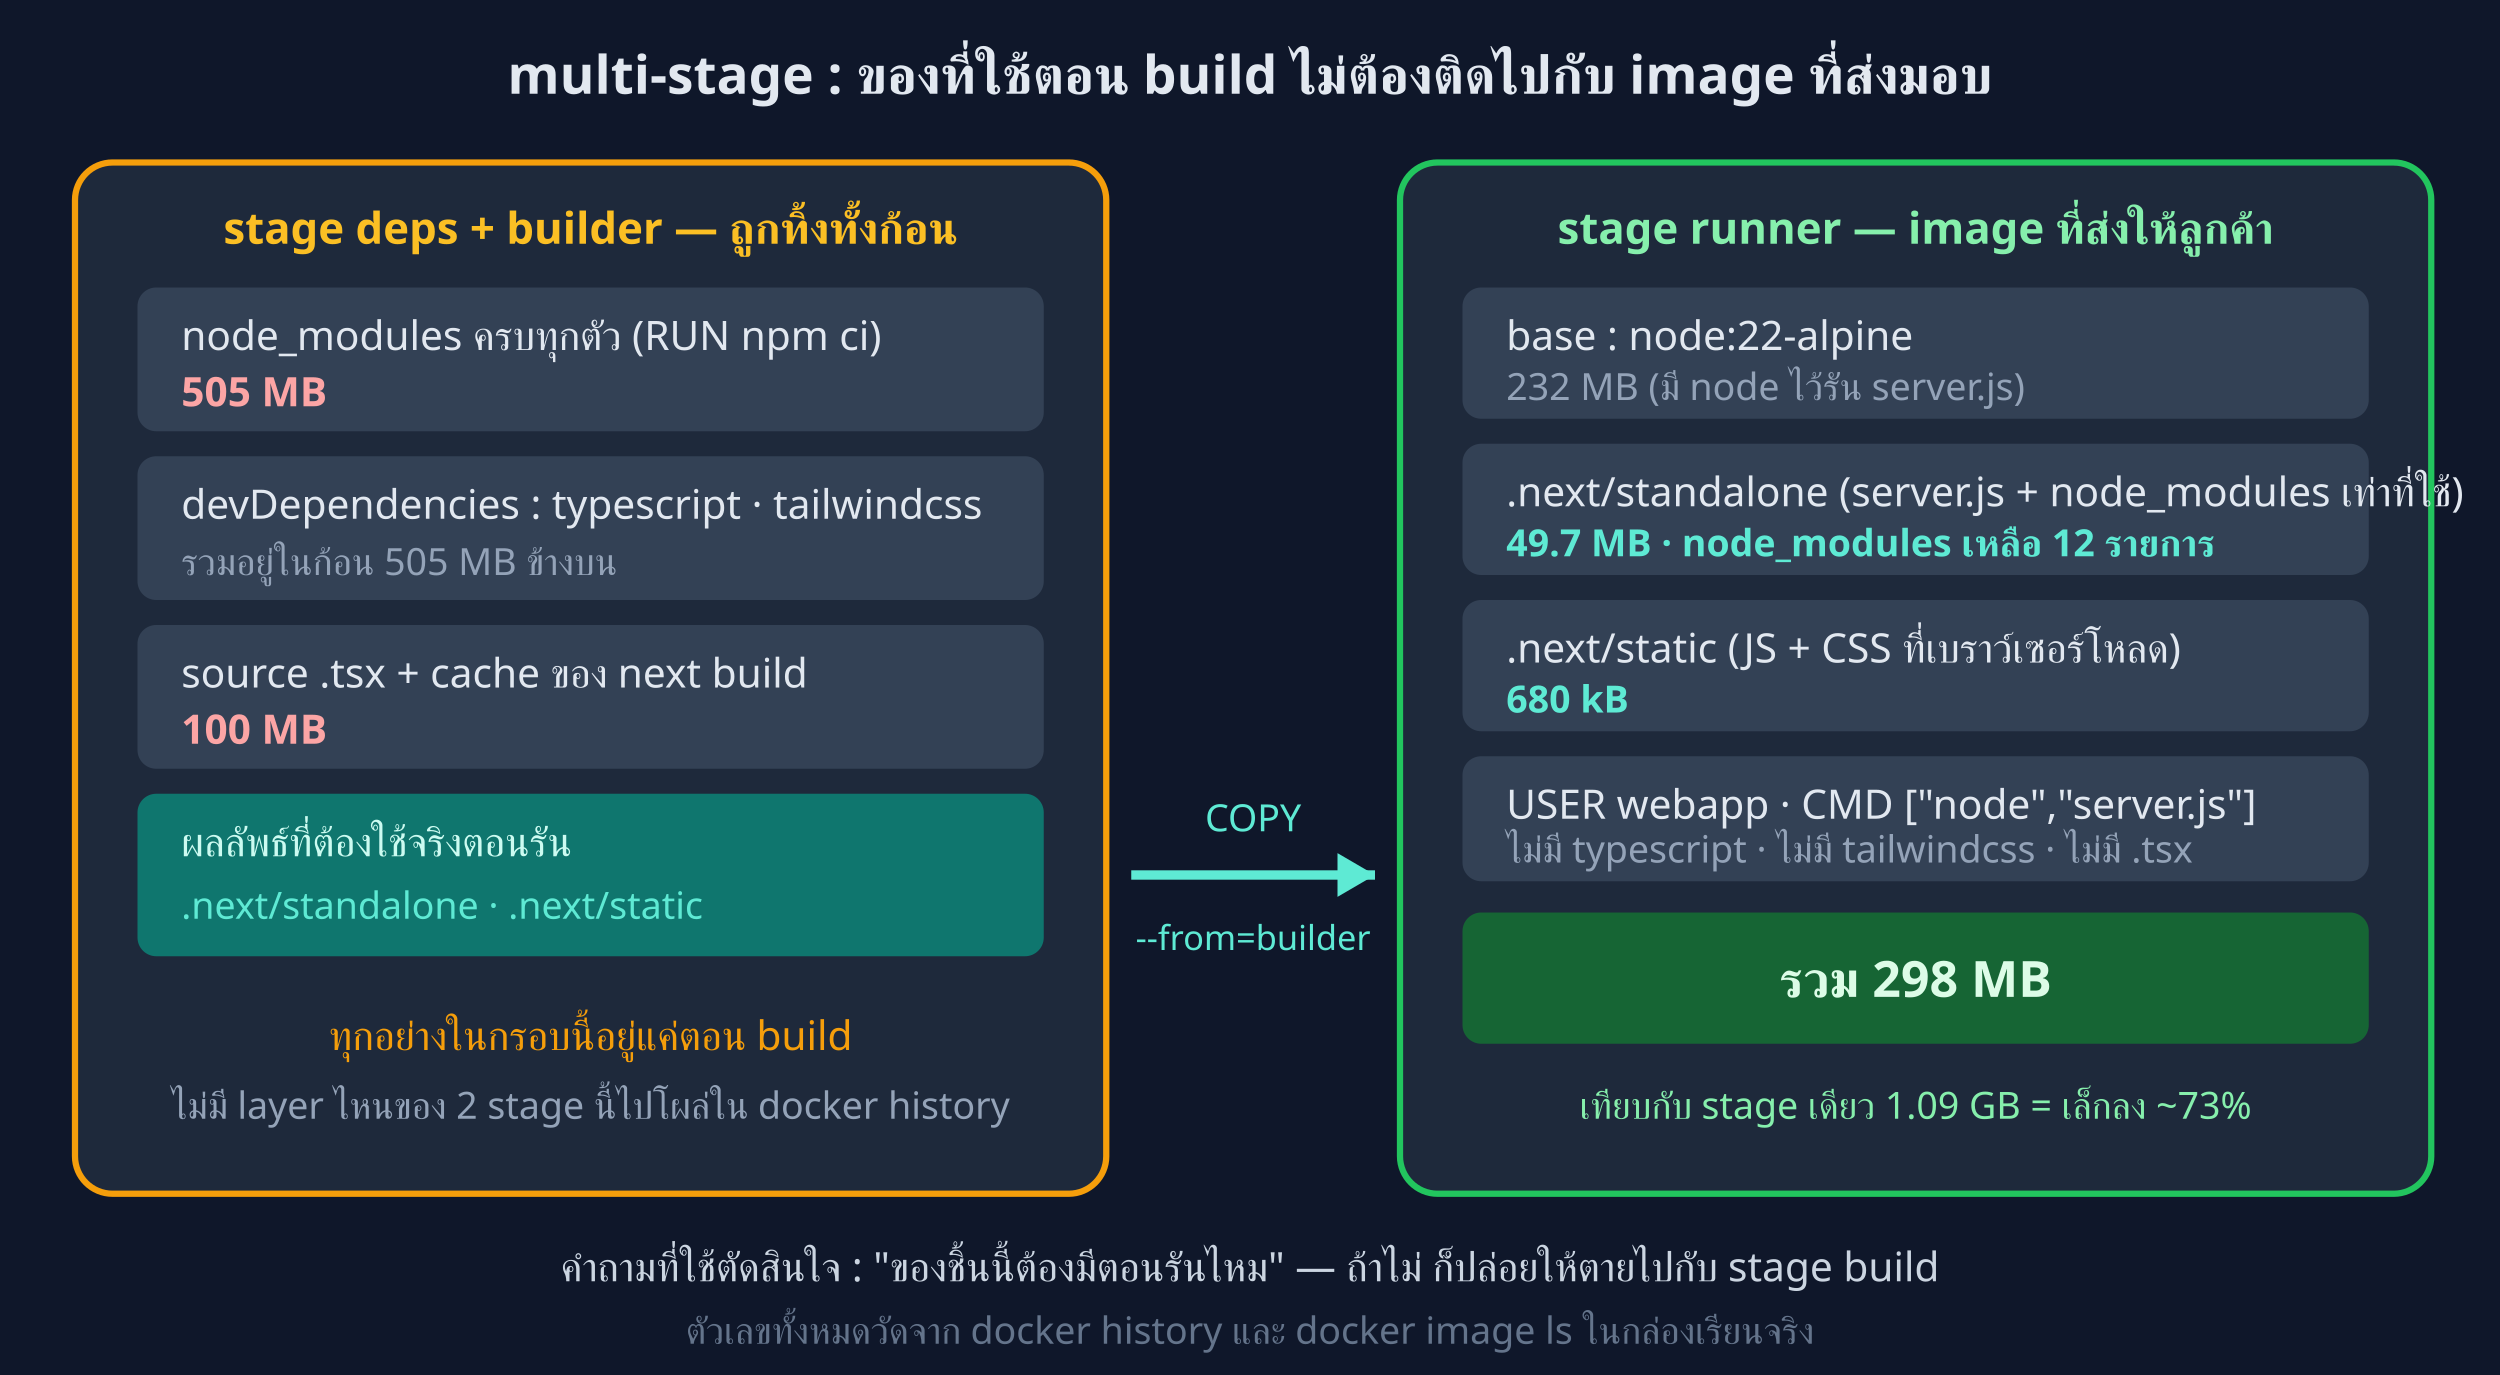
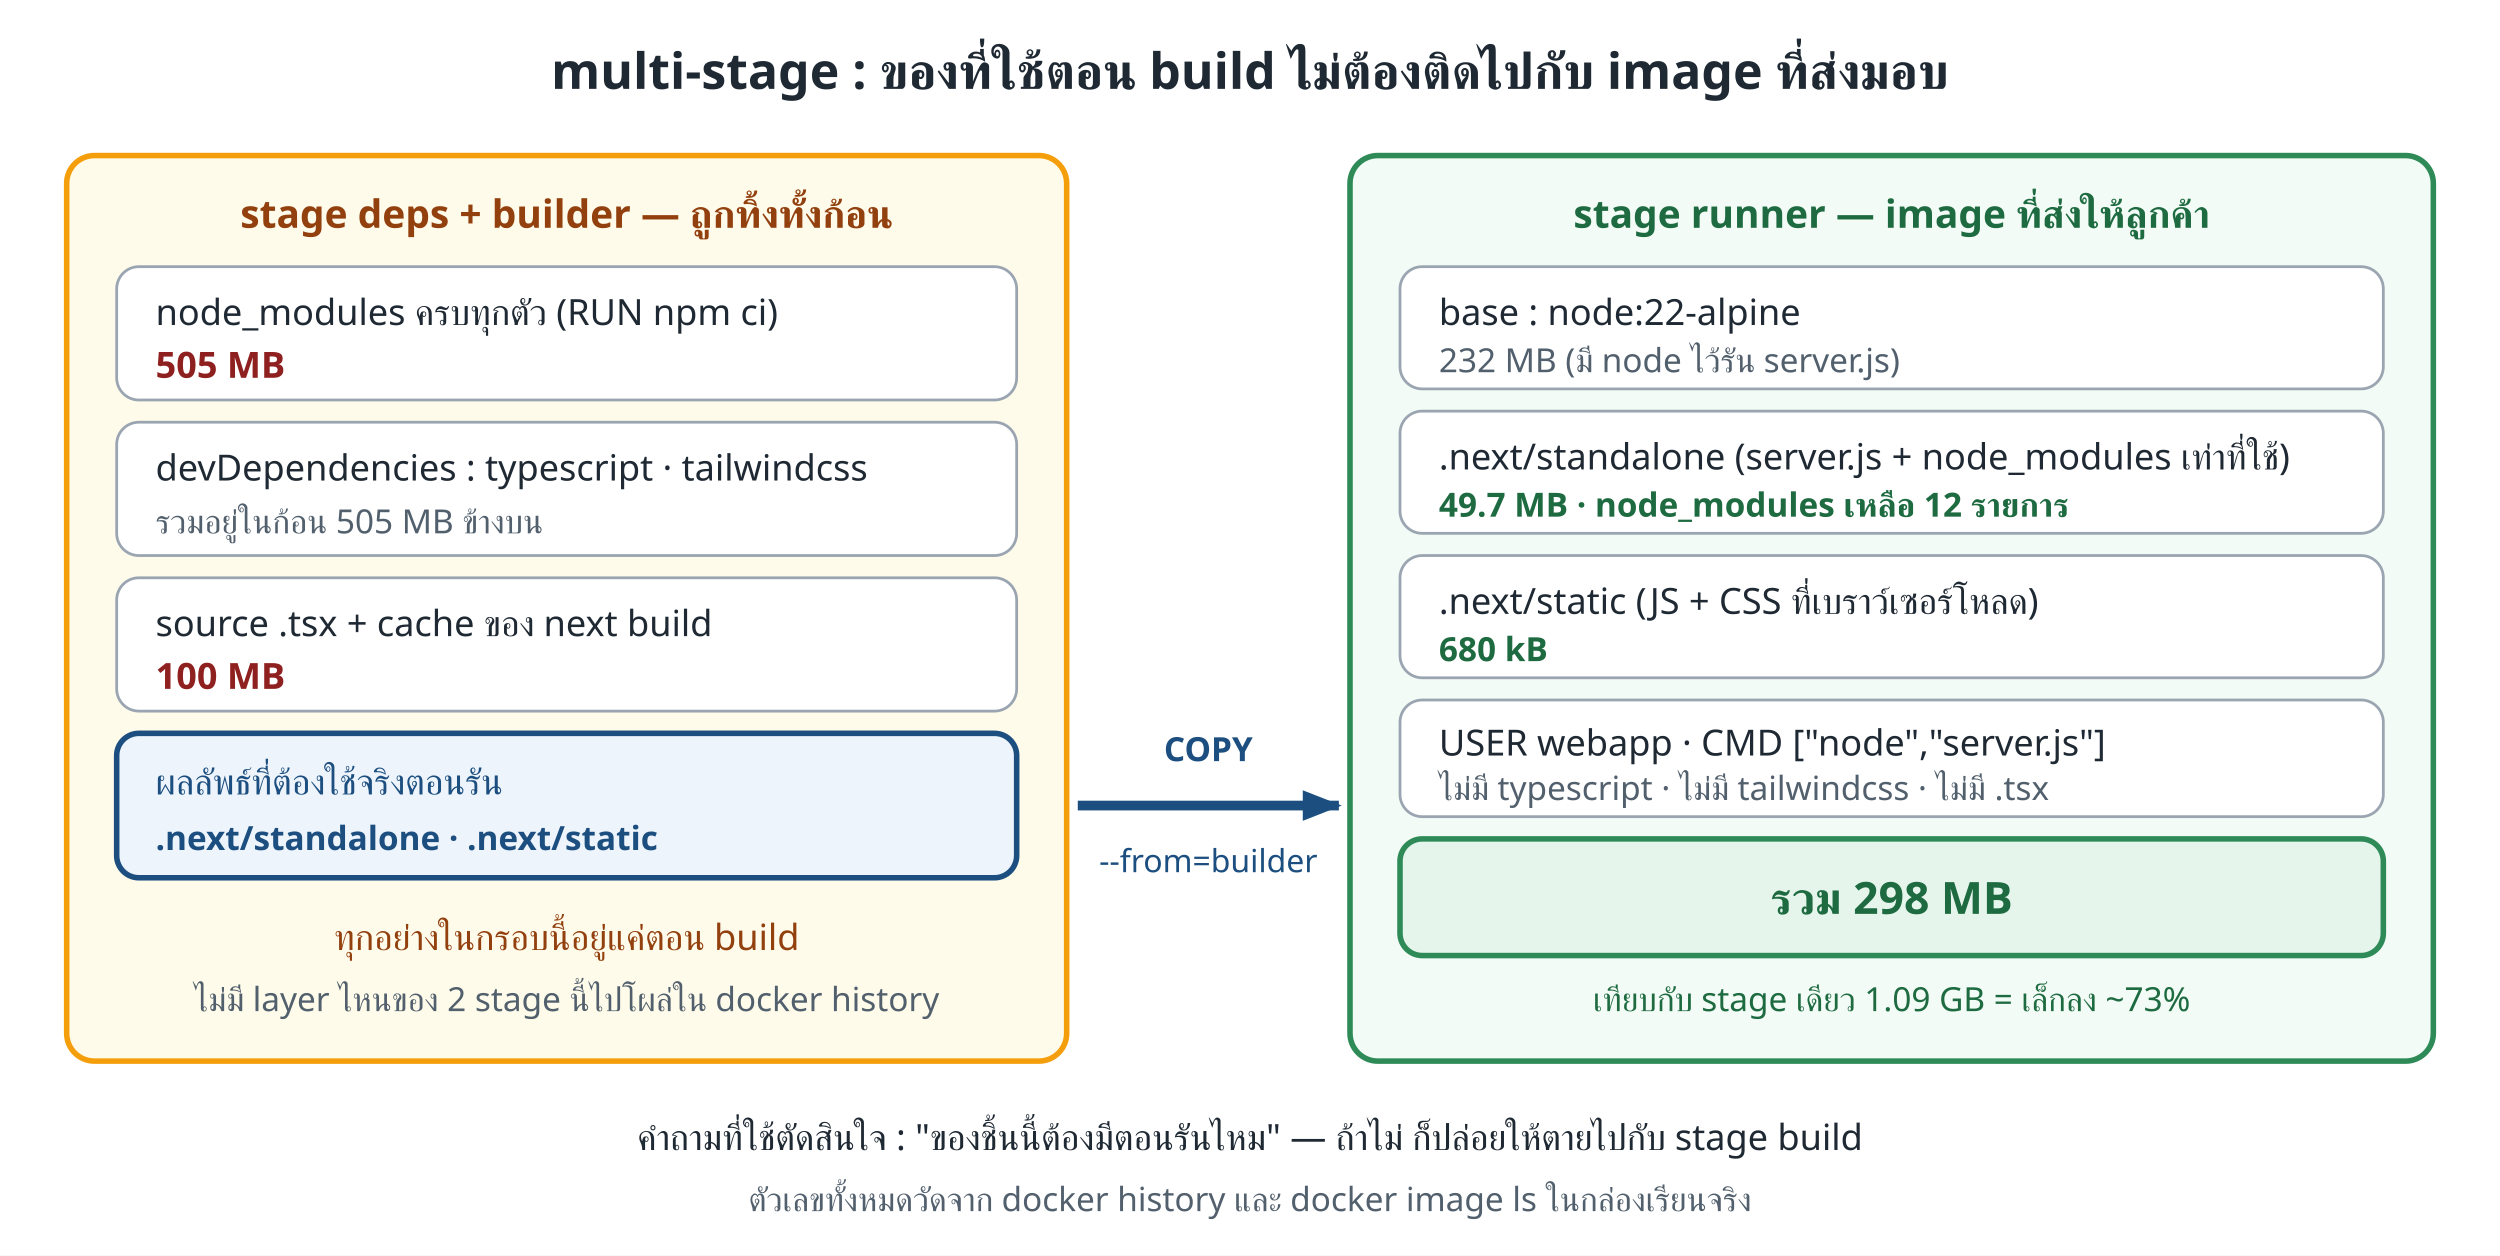
- <svg xmlns="http://www.w3.org/2000/svg" viewBox="0 0 800 440" width="800" height="440" font-family="sans-serif">
-   <rect x="0" y="0" width="800" height="440" fill="#0f172a" />
-   <text x="400" y="30" fill="#e2e8f0" font-size="17" font-weight="bold" text-anchor="middle">multi-stage : ของที่ใช้ตอน build ไม่ต้องติดไปกับ image ที่ส่งมอบ</text>
-   <rect x="24" y="52" width="330" height="330" rx="12" fill="#1e293b" stroke="#f59e0b" stroke-width="2" />
-   <text x="189" y="78" fill="#fbbf24" font-size="14" font-weight="bold" text-anchor="middle">stage deps + builder — ถูกทิ้งทั้งก้อน</text>
-   <rect x="44" y="92" width="290" height="46" rx="6" fill="#334155" />
-   <text x="58" y="112" fill="#e2e8f0" font-size="13">node_modules ครบทุกตัว (RUN npm ci)</text>
-   <text x="58" y="130" fill="#fca5a5" font-size="13" font-weight="bold">505 MB</text>
-   <rect x="44" y="146" width="290" height="46" rx="6" fill="#334155" />
-   <text x="58" y="166" fill="#e2e8f0" font-size="13">devDependencies : typescript · tailwindcss</text>
-   <text x="58" y="184" fill="#94a3b8" font-size="12">รวมอยู่ในก้อน 505 MB ข้างบน</text>
-   <rect x="44" y="200" width="290" height="46" rx="6" fill="#334155" />
-   <text x="58" y="220" fill="#e2e8f0" font-size="13">source .tsx + cache ของ next build</text>
-   <text x="58" y="238" fill="#fca5a5" font-size="13" font-weight="bold">100 MB</text>
-   <rect x="44" y="254" width="290" height="52" rx="6" fill="#0f766e" />
-   <text x="58" y="274" fill="#ccfbf1" font-size="13">ผลลัพธ์ที่ต้องใช้จริงตอนรัน</text>
-   <text x="58" y="294" fill="#5eead4" font-size="12">.next/standalone · .next/static</text>
-   <text x="189" y="336" fill="#f59e0b" font-size="13" text-anchor="middle">ทุกอย่างในกรอบนี้อยู่แค่ตอน build</text>
-   <text x="189" y="358" fill="#94a3b8" font-size="12" text-anchor="middle">ไม่มี layer ไหนของ 2 stage นี้ไปโผล่ใน docker history</text>
-   <path d="M362 280 L440 280" stroke="#5eead4" stroke-width="3" fill="none" />
-   <path d="M440 280 l-12 -7 v14 z" fill="#5eead4" />
-   <text x="401" y="266" fill="#5eead4" font-size="12" text-anchor="middle">COPY</text>
-   <text x="401" y="304" fill="#5eead4" font-size="11" text-anchor="middle">--from=builder</text>
-   <rect x="448" y="52" width="330" height="330" rx="12" fill="#1e293b" stroke="#22c55e" stroke-width="2" />
-   <text x="613" y="78" fill="#86efac" font-size="14" font-weight="bold" text-anchor="middle">stage runner — image ที่ส่งให้ลูกค้า</text>
-   <rect x="468" y="92" width="290" height="42" rx="6" fill="#334155" />
-   <text x="482" y="112" fill="#e2e8f0" font-size="13">base : node:22-alpine</text>
-   <text x="482" y="128" fill="#94a3b8" font-size="12">232 MB (มี node ไว้รัน server.js)</text>
-   <rect x="468" y="142" width="290" height="42" rx="6" fill="#334155" />
-   <text x="482" y="162" fill="#e2e8f0" font-size="13">.next/standalone (server.js + node_modules เท่าที่ใช้)</text>
-   <text x="482" y="178" fill="#5eead4" font-size="12" font-weight="bold">49.7 MB · node_modules เหลือ 12 รายการ</text>
-   <rect x="468" y="192" width="290" height="42" rx="6" fill="#334155" />
-   <text x="482" y="212" fill="#e2e8f0" font-size="13">.next/static (JS + CSS ที่เบราว์เซอร์โหลด)</text>
-   <text x="482" y="228" fill="#5eead4" font-size="12" font-weight="bold">680 kB</text>
-   <rect x="468" y="242" width="290" height="40" rx="6" fill="#334155" />
-   <text x="482" y="262" fill="#e2e8f0" font-size="13">USER webapp · CMD ["node","server.js"]</text>
-   <text x="482" y="276" fill="#94a3b8" font-size="12">ไม่มี typescript · ไม่มี tailwindcss · ไม่มี .tsx</text>
-   <rect x="468" y="292" width="290" height="42" rx="6" fill="#166534" />
-   <text x="613" y="319" fill="#dcfce7" font-size="16" font-weight="bold" text-anchor="middle">รวม 298 MB</text>
-   <text x="613" y="358" fill="#86efac" font-size="12" text-anchor="middle">เทียบกับ stage เดียว 1.09 GB = เล็กลง ~73%</text>
-   <text x="400" y="410" fill="#cbd5e1" font-size="13" text-anchor="middle">คำถามที่ใช้ตัดสินใจ : "ของชิ้นนี้ต้องมีตอนรันไหม" — ถ้าไม่ ก็ปล่อยให้ตายไปกับ stage build</text>
-   <text x="400" y="430" fill="#64748b" font-size="12" text-anchor="middle">ตัวเลขทั้งหมดวัดจาก docker history และ docker image ls ในกล่องเรียนจริง</text>
+ <svg xmlns="http://www.w3.org/2000/svg" viewBox="0 0 900 452" width="900" height="452" font-family="sans-serif">
+   <rect x="0" y="0" width="900" height="452" fill="#ffffff" />
+   <defs>
+     <marker id="arC" markerUnits="userSpaceOnUse" markerWidth="14" markerHeight="11" refX="13" refY="5.5" orient="auto">
+       <path d="M0,0 L14,5.5 L0,11 z" fill="#1c4f80" />
+     </marker>
+   </defs>
+   <text x="450" y="32" fill="#1f2933" font-size="18" font-weight="bold" text-anchor="middle">multi-stage : ของที่ใช้ตอน build ไม่ต้องติดไปกับ image ที่ส่งมอบ</text>
+   <rect x="24" y="56" width="360" height="326" rx="10" fill="#fffbeb" stroke="#f59e0b" stroke-width="2" />
+   <text x="204" y="82" fill="#92400e" font-size="14" font-weight="bold" text-anchor="middle">stage deps + builder — ถูกทิ้งทั้งก้อน</text>
+   <rect x="42" y="96" width="324" height="48" rx="8" fill="#ffffff" stroke="#9aa5b1" stroke-width="1" />
+   <text x="56" y="117" fill="#1f2933" font-size="13">node_modules ครบทุกตัว (RUN npm ci)</text>
+   <text x="56" y="136" fill="#8f2020" font-size="13" font-weight="bold">505 MB</text>
+   <rect x="42" y="152" width="324" height="48" rx="8" fill="#ffffff" stroke="#9aa5b1" stroke-width="1" />
+   <text x="56" y="173" fill="#1f2933" font-size="13">devDependencies : typescript · tailwindcss</text>
+   <text x="56" y="192" fill="#52606d" font-size="12">รวมอยู่ในก้อน 505 MB ข้างบน</text>
+   <rect x="42" y="208" width="324" height="48" rx="8" fill="#ffffff" stroke="#9aa5b1" stroke-width="1" />
+   <text x="56" y="229" fill="#1f2933" font-size="13">source .tsx + cache ของ next build</text>
+   <text x="56" y="248" fill="#8f2020" font-size="13" font-weight="bold">100 MB</text>
+   <rect x="42" y="264" width="324" height="52" rx="8" fill="#eef4fb" stroke="#1c4f80" stroke-width="2" />
+   <text x="56" y="286" fill="#1c4f80" font-size="13">ผลลัพธ์ที่ต้องใช้จริงตอนรัน</text>
+   <text x="56" y="306" fill="#1c4f80" font-size="12" font-weight="bold">.next/standalone · .next/static</text>
+   <text x="204" y="342" fill="#92400e" font-size="13" text-anchor="middle">ทุกอย่างในกรอบนี้อยู่แค่ตอน build</text>
+   <text x="204" y="364" fill="#52606d" font-size="12" text-anchor="middle">ไม่มี layer ไหนของ 2 stage นี้ไปโผล่ใน docker history</text>
+   <path d="M388 290 L482 290" stroke="#1c4f80" stroke-width="3.5" fill="none" marker-end="url(#arC)" />
+   <text x="435" y="274" fill="#1c4f80" font-size="12" font-weight="bold" text-anchor="middle">COPY</text>
+   <text x="435" y="314" fill="#1c4f80" font-size="11.5" text-anchor="middle">--from=builder</text>
+   <rect x="486" y="56" width="390" height="326" rx="10" fill="#f2fbf5" stroke="#2e8b57" stroke-width="2" />
+   <text x="681" y="82" fill="#1e6b41" font-size="14" font-weight="bold" text-anchor="middle">stage runner — image ที่ส่งให้ลูกค้า</text>
+   <rect x="504" y="96" width="354" height="44" rx="8" fill="#ffffff" stroke="#9aa5b1" stroke-width="1" />
+   <text x="518" y="117" fill="#1f2933" font-size="13">base : node:22-alpine</text>
+   <text x="518" y="134" fill="#52606d" font-size="12">232 MB (มี node ไว้รัน server.js)</text>
+   <rect x="504" y="148" width="354" height="44" rx="8" fill="#ffffff" stroke="#9aa5b1" stroke-width="1" />
+   <text x="518" y="169" fill="#1f2933" font-size="13">.next/standalone (server.js + node_modules เท่าที่ใช้)</text>
+   <text x="518" y="186" fill="#1e6b41" font-size="12" font-weight="bold">49.7 MB · node_modules เหลือ 12 รายการ</text>
+   <rect x="504" y="200" width="354" height="44" rx="8" fill="#ffffff" stroke="#9aa5b1" stroke-width="1" />
+   <text x="518" y="221" fill="#1f2933" font-size="13">.next/static (JS + CSS ที่เบราว์เซอร์โหลด)</text>
+   <text x="518" y="238" fill="#1e6b41" font-size="12" font-weight="bold">680 kB</text>
+   <rect x="504" y="252" width="354" height="42" rx="8" fill="#ffffff" stroke="#9aa5b1" stroke-width="1" />
+   <text x="518" y="272" fill="#1f2933" font-size="13">USER webapp · CMD ["node","server.js"]</text>
+   <text x="518" y="288" fill="#52606d" font-size="12">ไม่มี typescript · ไม่มี tailwindcss · ไม่มี .tsx</text>
+   <rect x="504" y="302" width="354" height="42" rx="8" fill="#e6f5ec" stroke="#2e8b57" stroke-width="2" />
+   <text x="681" y="329" fill="#1e6b41" font-size="16" font-weight="bold" text-anchor="middle">รวม 298 MB</text>
+   <text x="681" y="364" fill="#1e6b41" font-size="12" text-anchor="middle">เทียบกับ stage เดียว 1.09 GB = เล็กลง ~73%</text>
+   <text x="450" y="414" fill="#1f2933" font-size="13" text-anchor="middle">คำถามที่ใช้ตัดสินใจ : "ของชิ้นนี้ต้องมีตอนรันไหม" — ถ้าไม่ ก็ปล่อยให้ตายไปกับ stage build</text>
+   <text x="450" y="436" fill="#52606d" font-size="12" text-anchor="middle">ตัวเลขทั้งหมดวัดจาก docker history และ docker image ls ในกล่องเรียนจริง</text>
</svg>
